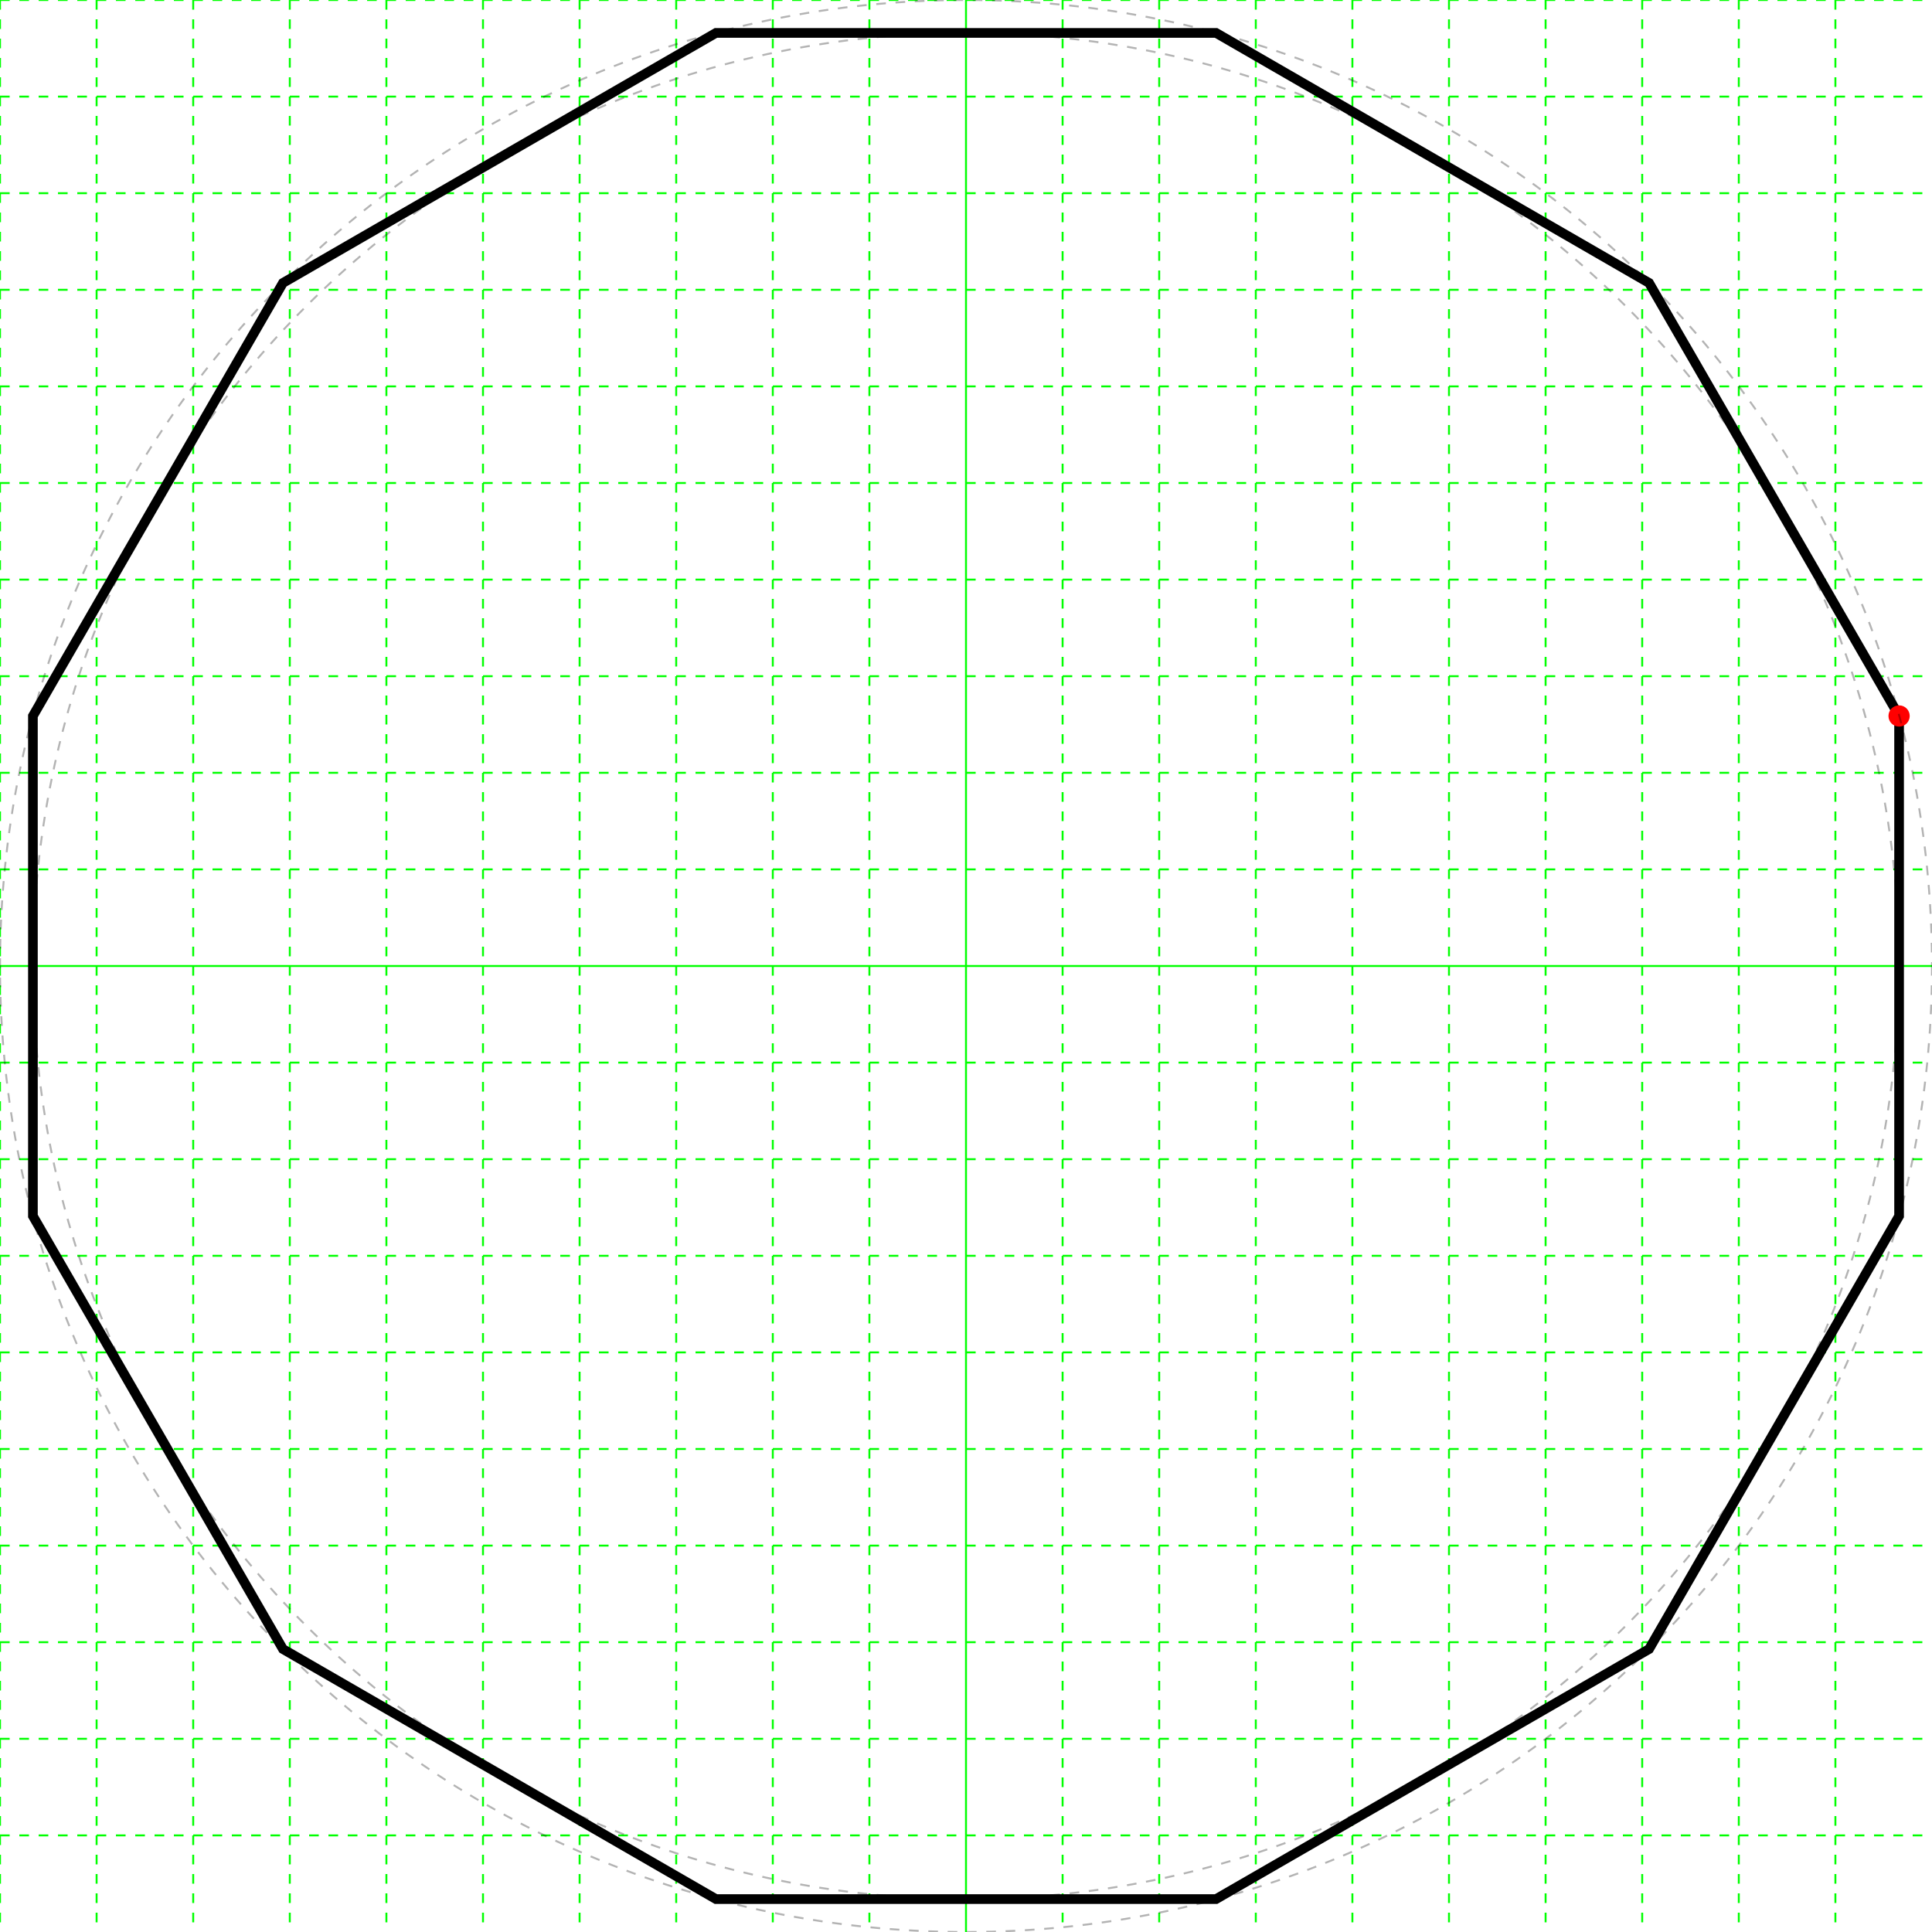
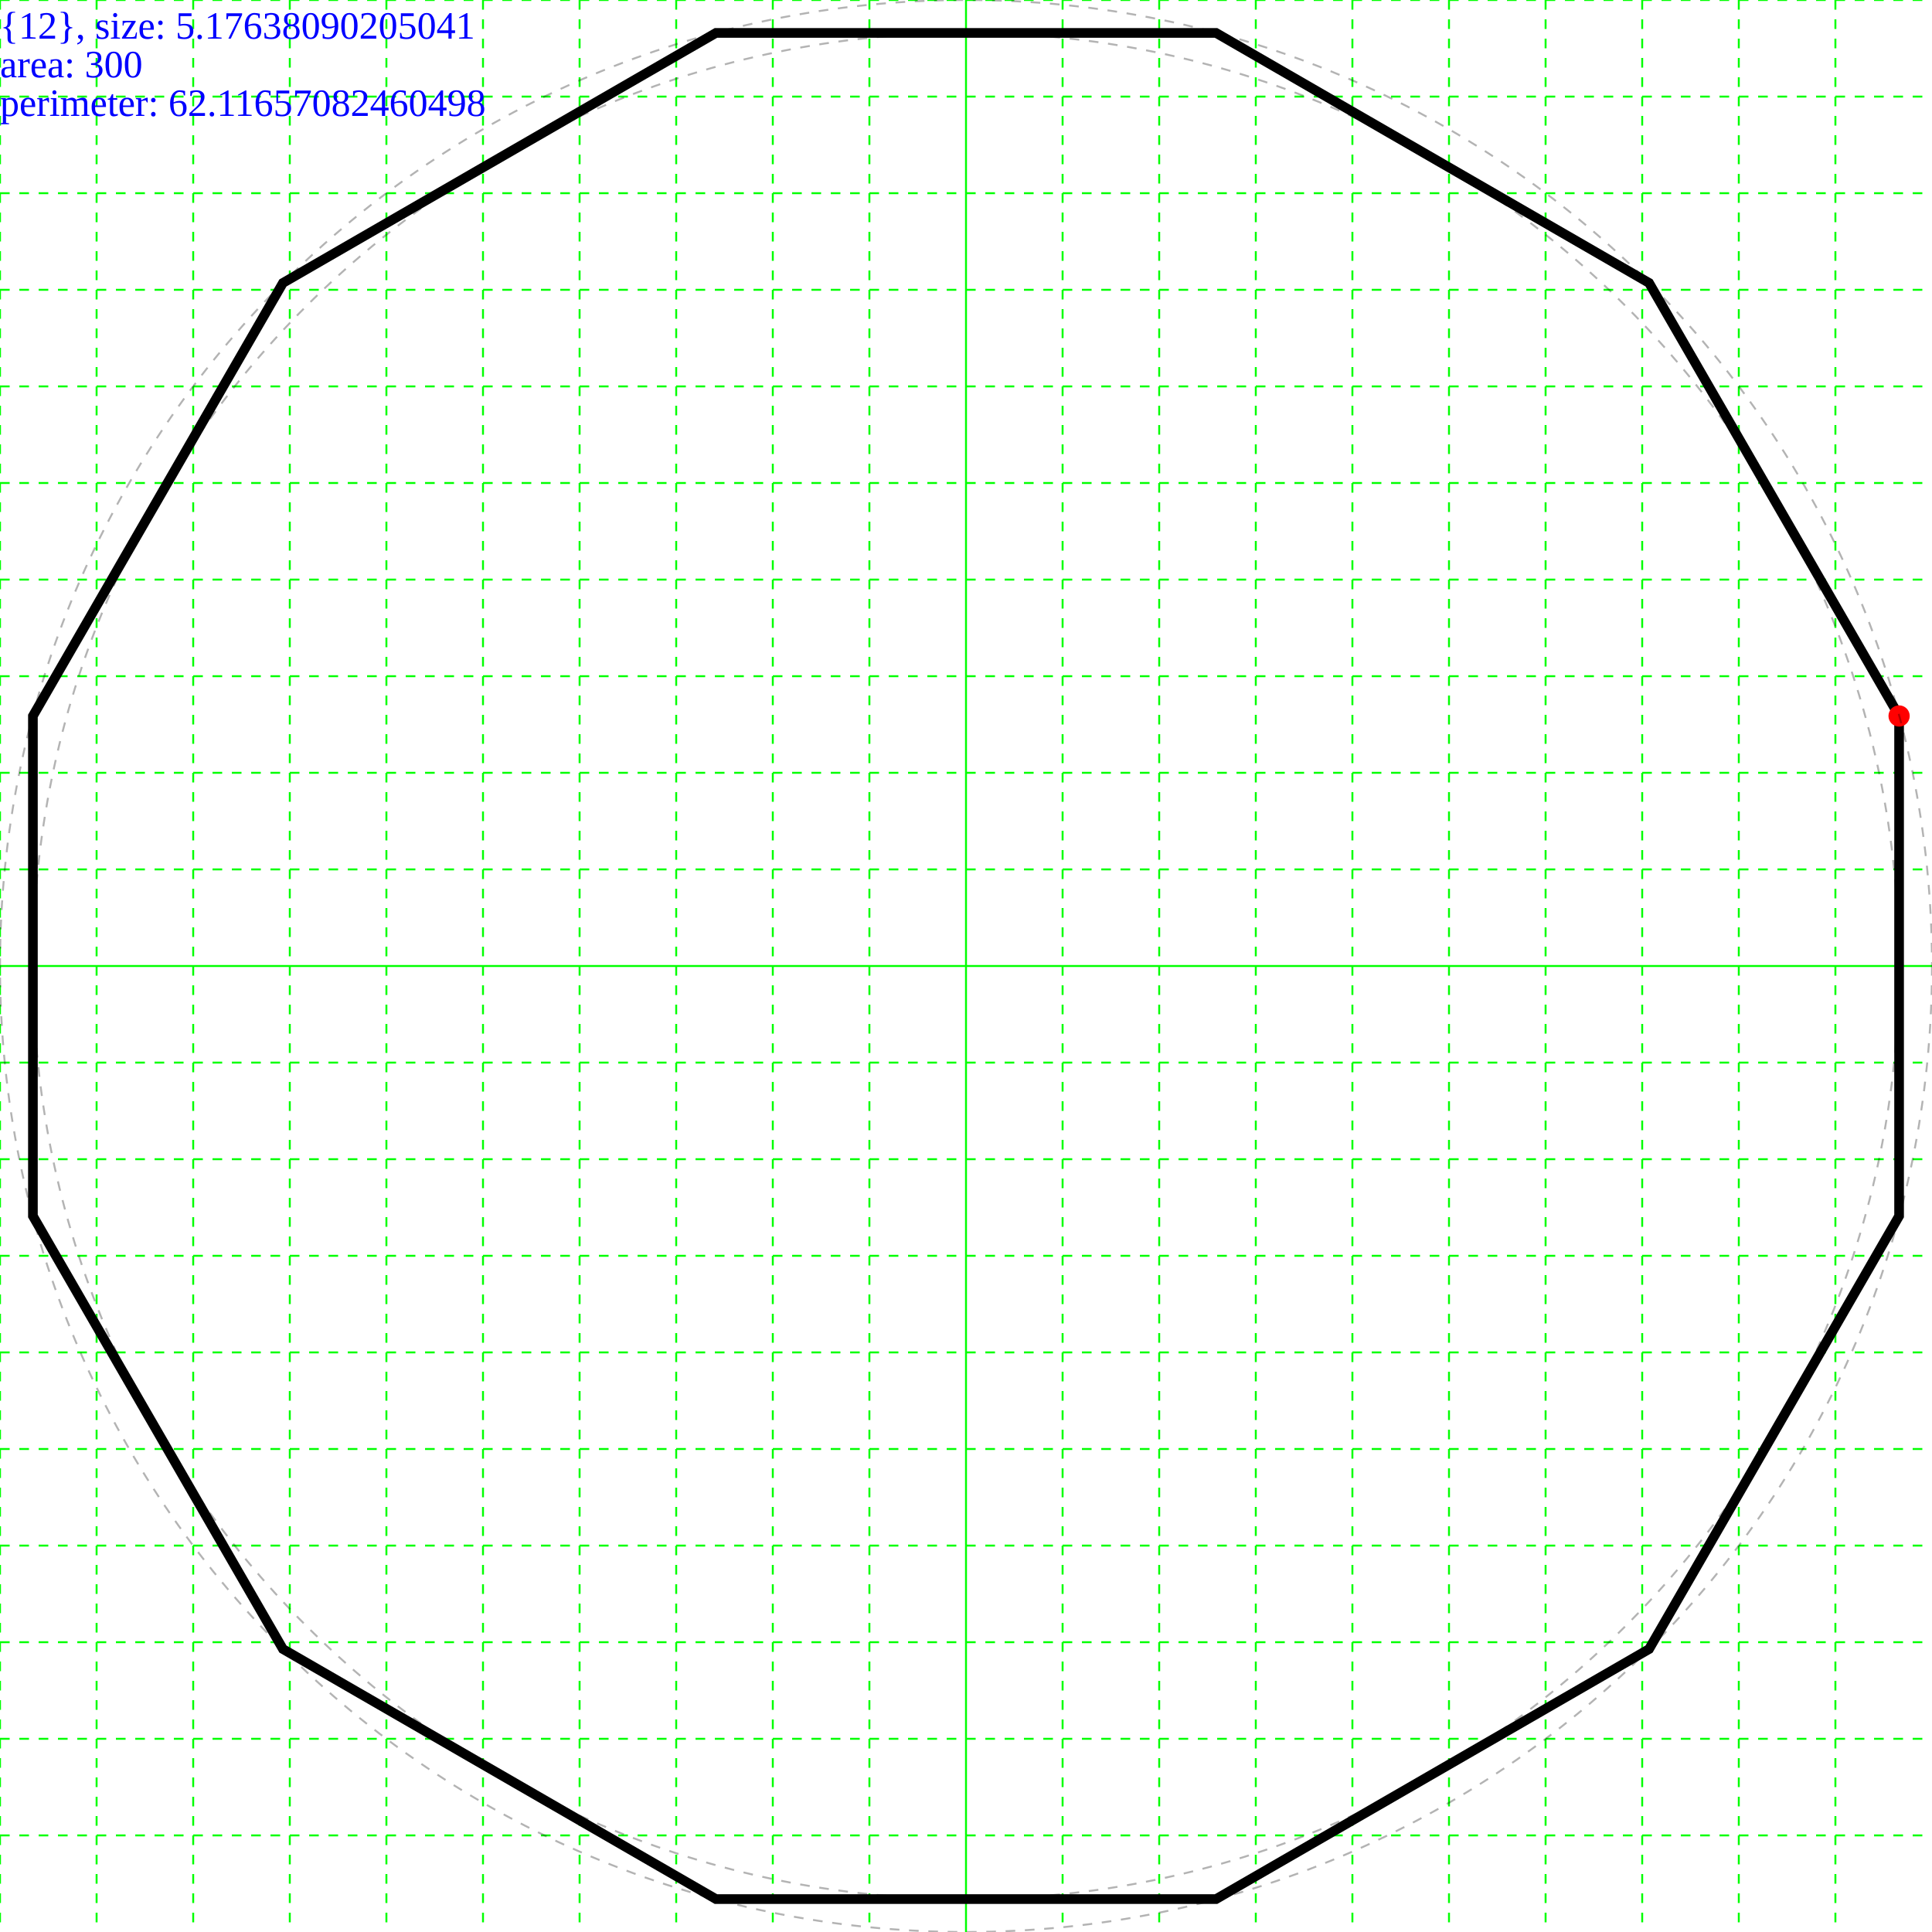
<svg xmlns="http://www.w3.org/2000/svg" height="200" width="200">
  <g id="grid">
    <line stroke="#00ff00" stroke-dasharray="1,1" stroke-width="0.2" x1="0" x2="0" y1="0" y2="200" />
    <line stroke="#00ff00" stroke-dasharray="1,1" stroke-width="0.2" x1="10" x2="10" y1="0" y2="200" />
    <line stroke="#00ff00" stroke-dasharray="1,1" stroke-width="0.2" x1="20" x2="20" y1="0" y2="200" />
    <line stroke="#00ff00" stroke-dasharray="1,1" stroke-width="0.2" x1="30" x2="30" y1="0" y2="200" />
    <line stroke="#00ff00" stroke-dasharray="1,1" stroke-width="0.2" x1="40" x2="40" y1="0" y2="200" />
    <line stroke="#00ff00" stroke-dasharray="1,1" stroke-width="0.2" x1="50" x2="50" y1="0" y2="200" />
    <line stroke="#00ff00" stroke-dasharray="1,1" stroke-width="0.2" x1="60" x2="60" y1="0" y2="200" />
    <line stroke="#00ff00" stroke-dasharray="1,1" stroke-width="0.2" x1="70" x2="70" y1="0" y2="200" />
    <line stroke="#00ff00" stroke-dasharray="1,1" stroke-width="0.2" x1="80" x2="80" y1="0" y2="200" />
    <line stroke="#00ff00" stroke-dasharray="1,1" stroke-width="0.2" x1="90" x2="90" y1="0" y2="200" />
    <line stroke="#00ff00" stroke-width="0.2" x1="100" x2="100" y1="0" y2="200" />
    <line stroke="#00ff00" stroke-dasharray="1,1" stroke-width="0.2" x1="110" x2="110" y1="0" y2="200" />
    <line stroke="#00ff00" stroke-dasharray="1,1" stroke-width="0.2" x1="120" x2="120" y1="0" y2="200" />
    <line stroke="#00ff00" stroke-dasharray="1,1" stroke-width="0.2" x1="130" x2="130" y1="0" y2="200" />
    <line stroke="#00ff00" stroke-dasharray="1,1" stroke-width="0.2" x1="140" x2="140" y1="0" y2="200" />
    <line stroke="#00ff00" stroke-dasharray="1,1" stroke-width="0.2" x1="150" x2="150" y1="0" y2="200" />
    <line stroke="#00ff00" stroke-dasharray="1,1" stroke-width="0.2" x1="160" x2="160" y1="0" y2="200" />
    <line stroke="#00ff00" stroke-dasharray="1,1" stroke-width="0.2" x1="170" x2="170" y1="0" y2="200" />
    <line stroke="#00ff00" stroke-dasharray="1,1" stroke-width="0.2" x1="180" x2="180" y1="0" y2="200" />
    <line stroke="#00ff00" stroke-dasharray="1,1" stroke-width="0.2" x1="190" x2="190" y1="0" y2="200" />
    <line stroke="#00ff00" stroke-dasharray="1,1" stroke-width="0.2" x1="0" x2="200" y1="0" y2="0" />
    <line stroke="#00ff00" stroke-dasharray="1,1" stroke-width="0.2" x1="0" x2="200" y1="10" y2="10" />
    <line stroke="#00ff00" stroke-dasharray="1,1" stroke-width="0.2" x1="0" x2="200" y1="20" y2="20" />
    <line stroke="#00ff00" stroke-dasharray="1,1" stroke-width="0.2" x1="0" x2="200" y1="30" y2="30" />
    <line stroke="#00ff00" stroke-dasharray="1,1" stroke-width="0.2" x1="0" x2="200" y1="40" y2="40" />
    <line stroke="#00ff00" stroke-dasharray="1,1" stroke-width="0.2" x1="0" x2="200" y1="50" y2="50" />
    <line stroke="#00ff00" stroke-dasharray="1,1" stroke-width="0.2" x1="0" x2="200" y1="60" y2="60" />
    <line stroke="#00ff00" stroke-dasharray="1,1" stroke-width="0.2" x1="0" x2="200" y1="70" y2="70" />
    <line stroke="#00ff00" stroke-dasharray="1,1" stroke-width="0.2" x1="0" x2="200" y1="80" y2="80" />
    <line stroke="#00ff00" stroke-dasharray="1,1" stroke-width="0.2" x1="0" x2="200" y1="90" y2="90" />
    <line stroke="#00ff00" stroke-width="0.2" x1="0" x2="200" y1="100" y2="100" />
    <line stroke="#00ff00" stroke-dasharray="1,1" stroke-width="0.2" x1="0" x2="200" y1="110" y2="110" />
    <line stroke="#00ff00" stroke-dasharray="1,1" stroke-width="0.2" x1="0" x2="200" y1="120" y2="120" />
    <line stroke="#00ff00" stroke-dasharray="1,1" stroke-width="0.2" x1="0" x2="200" y1="130" y2="130" />
    <line stroke="#00ff00" stroke-dasharray="1,1" stroke-width="0.2" x1="0" x2="200" y1="140" y2="140" />
    <line stroke="#00ff00" stroke-dasharray="1,1" stroke-width="0.2" x1="0" x2="200" y1="150" y2="150" />
    <line stroke="#00ff00" stroke-dasharray="1,1" stroke-width="0.2" x1="0" x2="200" y1="160" y2="160" />
    <line stroke="#00ff00" stroke-dasharray="1,1" stroke-width="0.2" x1="0" x2="200" y1="170" y2="170" />
    <line stroke="#00ff00" stroke-dasharray="1,1" stroke-width="0.2" x1="0" x2="200" y1="180" y2="180" />
    <line stroke="#00ff00" stroke-dasharray="1,1" stroke-width="0.2" x1="0" x2="200" y1="190" y2="190" />
  </g>
  <g>
    <polygon fill="none" points="196.593,74.118 196.593,125.882 170.711,170.711 125.882,196.593 74.118,196.593 29.289,170.711 3.407,125.882 3.407,74.118 29.289,29.289 74.118,3.407 125.882,3.407 170.711,29.289" stroke="black" stroke-width="1" />
    <circle cx="196.593" cy="74.118" fill="#ff0000" r="1.1" />
    <circle cx="100.0" cy="100.0" fill="none" r="100.0" stroke="black" stroke-dasharray="1,1" stroke-opacity="0.3" stroke-width="0.2" />
+     <text fill="blue" font-size="4.0" id="info" x="0" y="0">
+       <tspan dy="4.0" x="0">{12}, size: 5.17638090205041</tspan>
+       <tspan dy="4.0" x="0">area: 300</tspan>
+       <tspan dy="4.0" x="0">perimeter: 62.11657082460498</tspan>
+     </text>
    <circle cx="100.0" cy="100.0" fill="none" r="96.593" stroke="black" stroke-dasharray="1,1" stroke-opacity="0.3" stroke-width="0.2" />
  </g>
</svg>
